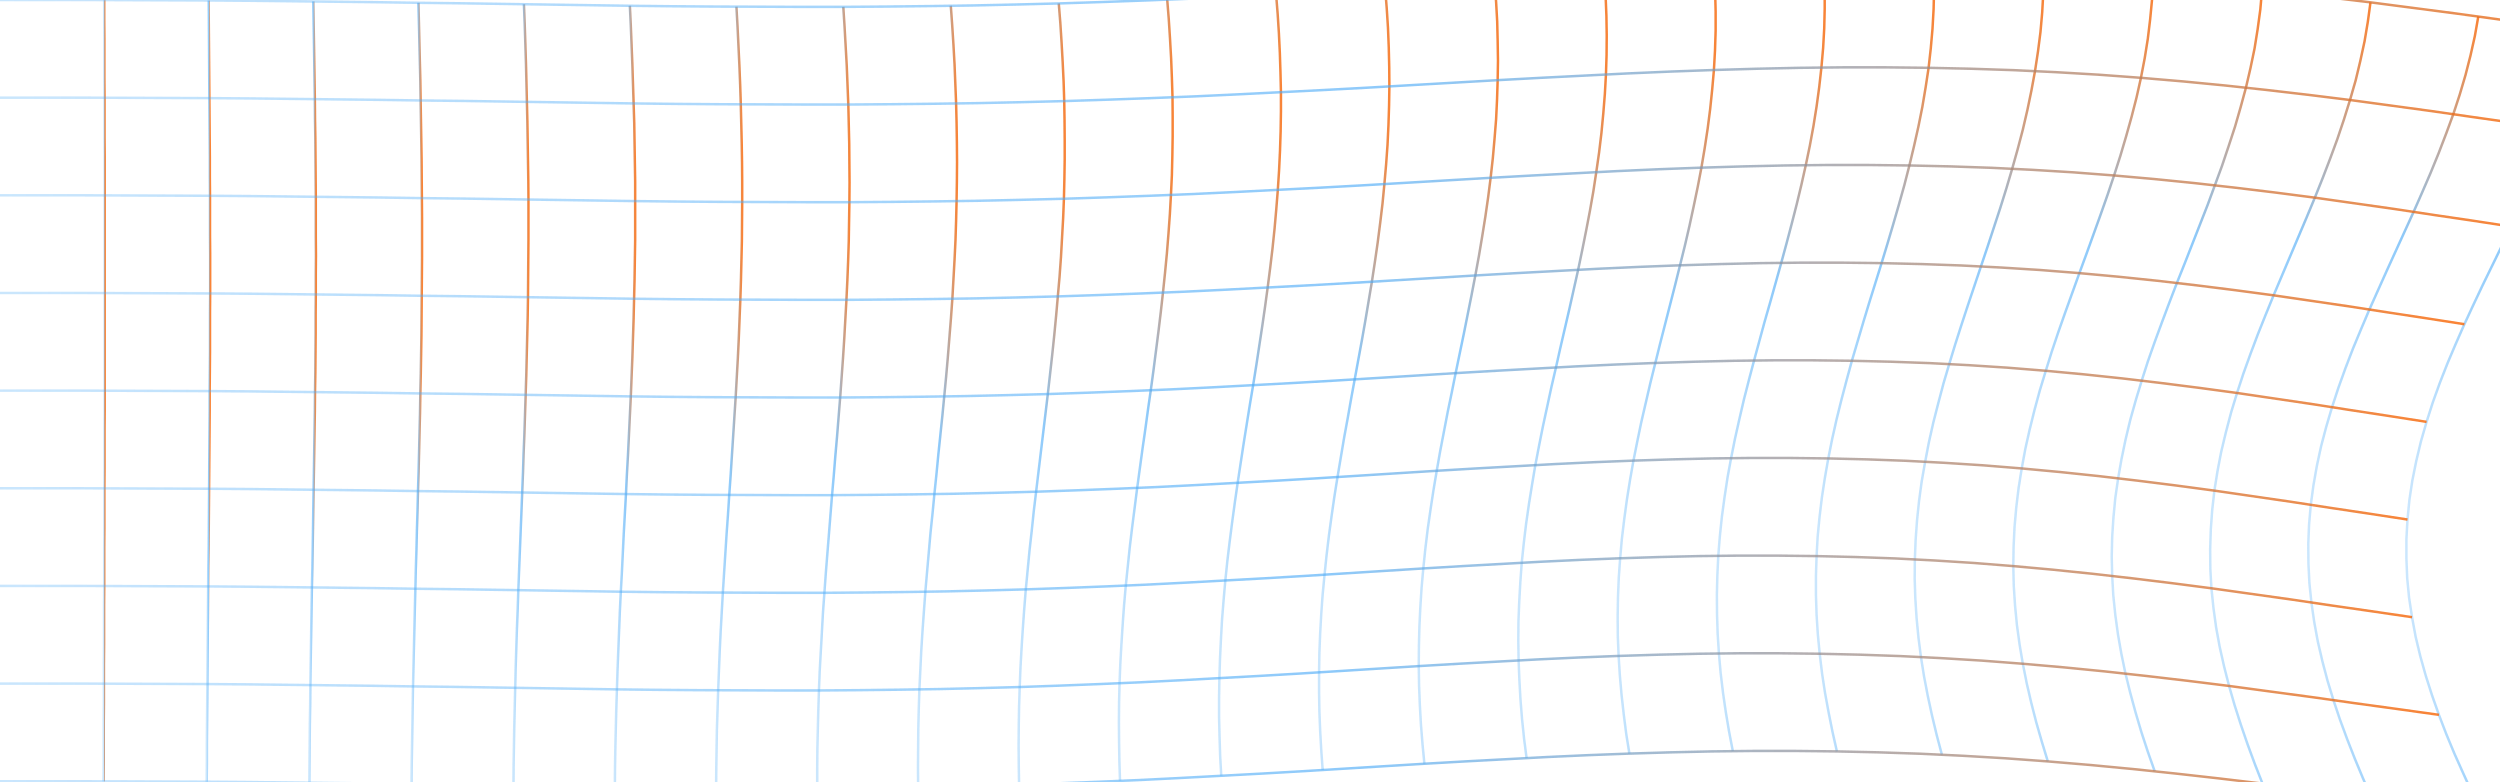
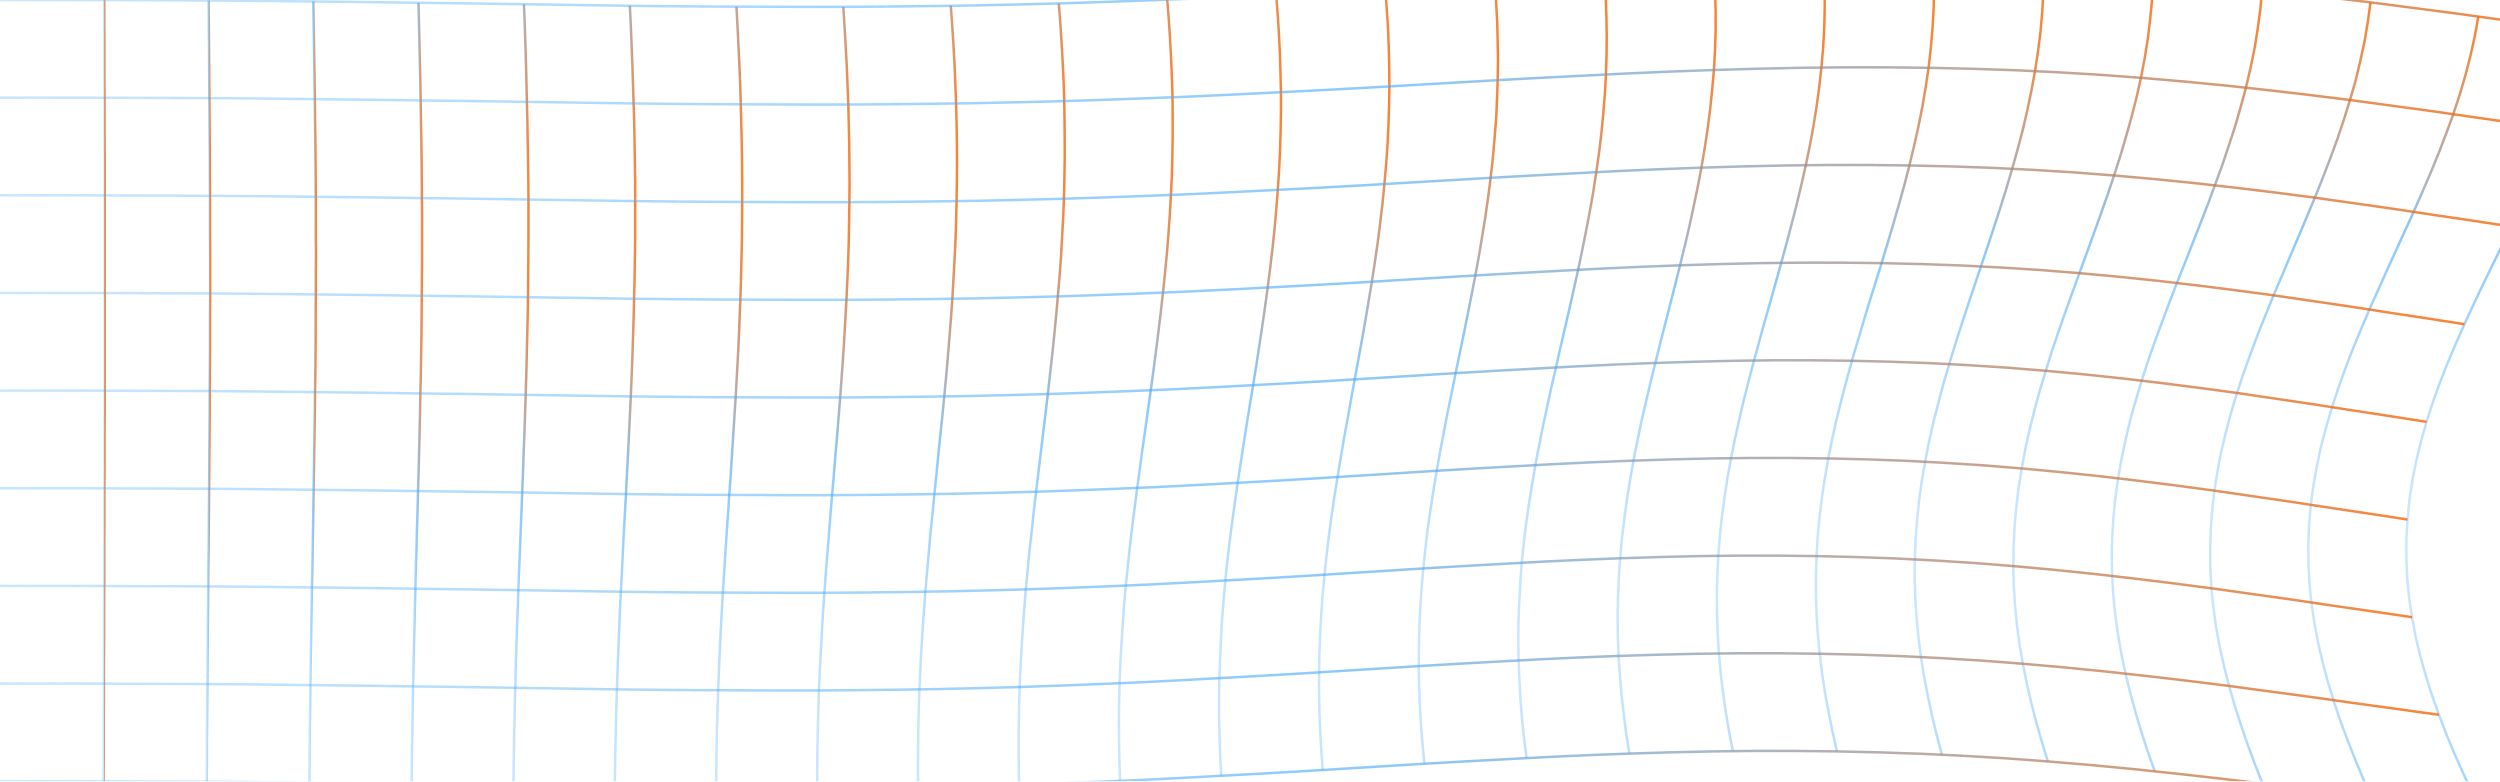
- <svg xmlns="http://www.w3.org/2000/svg" viewBox="0 0 1600 500">
+ <svg xmlns="http://www.w3.org/2000/svg" width="1600" height="500" viewBox="0 0 1600 500" preserveAspectRatio="xMidYMid slice">
  <defs>
    <linearGradient id="grad" x1="0%" y1="0%" x2="100%" y2="0%">
      <stop offset="0%" stop-color="#4dabf7" stop-opacity="0.35" />
      <stop offset="55%" stop-color="#4dabf7" stop-opacity="0.75" />
      <stop offset="100%" stop-color="#f76707" stop-opacity="0.95" />
    </linearGradient>
  </defs>
  <rect width="1600" height="500" fill="none" />
  <path d="M 0.0,0.0 L 0.0,12.5 L 0.0,25.0 L 0.0,37.5 L 0.0,50.0 L 0.0,62.5 L 0.0,75.0 L 0.0,87.5 L 0.0,100.0 L 0.0,112.5 L 0.0,125.0 L 0.0,137.5 L 0.0,150.0 L 0.0,162.5 L 0.0,175.0 L 0.0,187.5 L 0.0,200.0 L 0.0,212.5 L 0.0,225.0 L 0.0,237.5 L 0.0,250.0 L 0.0,262.5 L 0.0,275.0 L 0.0,287.5 L 0.0,300.0 L 0.0,312.5 L 0.0,325.0 L 0.0,337.5 L 0.0,350.0 L 0.0,362.5 L 0.0,375.0 L 0.0,387.5 L 0.0,400.0 L 0.0,412.5 L 0.0,425.0 L 0.0,437.5 L 0.0,450.0 L 0.0,462.5 L 0.0,475.0 L 0.0,487.5 L 0.0,500.0" fill="none" stroke="url(#grad)" stroke-width="1.6" opacity="0.85" />
  <path d="M 66.7,0.1 L 66.7,12.6 L 66.8,25.1 L 66.8,37.6 L 66.8,50.1 L 66.9,62.6 L 66.9,75.1 L 66.9,87.6 L 67.0,100.1 L 67.0,112.6 L 67.0,125.1 L 67.0,137.6 L 67.0,150.1 L 67.0,162.6 L 67.0,175.1 L 67.0,187.6 L 67.0,200.1 L 67.0,212.6 L 67.0,225.1 L 67.0,237.6 L 67.0,250.1 L 67.0,262.6 L 66.9,275.1 L 66.9,287.6 L 66.9,300.1 L 66.8,312.6 L 66.8,325.1 L 66.8,337.6 L 66.7,350.1 L 66.7,362.6 L 66.7,375.1 L 66.6,387.6 L 66.6,400.1 L 66.6,412.6 L 66.5,425.1 L 66.5,437.6 L 66.5,450.1 L 66.4,462.6 L 66.4,475.1 L 66.4,487.6 L 66.3,500.1" fill="none" stroke="url(#grad)" stroke-width="1.6" opacity="0.85" />
  <path d="M 133.5,0.3 L 133.6,12.8 L 133.7,25.3 L 133.8,37.8 L 133.9,50.3 L 134.0,62.8 L 134.1,75.3 L 134.2,87.8 L 134.3,100.3 L 134.3,112.8 L 134.4,125.3 L 134.4,137.8 L 134.4,150.3 L 134.5,162.8 L 134.5,175.3 L 134.5,187.8 L 134.4,200.3 L 134.4,212.8 L 134.4,225.3 L 134.3,237.8 L 134.2,250.3 L 134.2,262.8 L 134.1,275.3 L 134.0,287.8 L 133.9,300.3 L 133.8,312.8 L 133.7,325.3 L 133.6,337.8 L 133.5,350.3 L 133.3,362.8 L 133.2,375.3 L 133.1,387.8 L 133.0,400.3 L 132.9,412.8 L 132.8,425.3 L 132.7,437.8 L 132.6,450.3 L 132.5,462.8 L 132.4,475.3 L 132.4,487.8 L 132.3,500.3" fill="none" stroke="url(#grad)" stroke-width="1.6" opacity="0.85" />
  <path d="M 200.5,0.9 L 200.7,13.4 L 200.9,25.9 L 201.1,38.4 L 201.3,50.9 L 201.5,63.4 L 201.6,75.9 L 201.8,88.4 L 201.9,100.9 L 202.0,113.4 L 202.1,125.9 L 202.1,138.4 L 202.1,150.9 L 202.2,163.4 L 202.1,175.9 L 202.1,188.4 L 202.0,200.9 L 202.0,213.4 L 201.9,225.9 L 201.8,238.4 L 201.6,250.9 L 201.5,263.4 L 201.3,275.9 L 201.1,288.4 L 200.9,300.9 L 200.7,313.4 L 200.5,325.9 L 200.3,338.4 L 200.1,350.9 L 199.9,363.4 L 199.6,375.9 L 199.4,388.4 L 199.2,400.9 L 199.0,413.4 L 198.8,425.9 L 198.6,438.4 L 198.5,450.9 L 198.3,463.4 L 198.2,475.9 L 198.1,488.4 L 198.0,500.9" fill="none" stroke="url(#grad)" stroke-width="1.6" opacity="0.85" />
  <path d="M 267.8,1.8 L 268.1,14.3 L 268.4,26.8 L 268.7,39.3 L 269.0,51.8 L 269.2,64.3 L 269.4,76.8 L 269.6,89.3 L 269.8,101.8 L 269.9,114.3 L 270.0,126.8 L 270.1,139.3 L 270.1,151.8 L 270.1,164.3 L 270.0,176.8 L 269.9,189.3 L 269.8,201.8 L 269.7,214.3 L 269.5,226.8 L 269.3,239.3 L 269.0,251.8 L 268.8,264.3 L 268.5,276.8 L 268.2,289.3 L 267.9,301.8 L 267.5,314.3 L 267.2,326.8 L 266.8,339.3 L 266.5,351.8 L 266.1,364.3 L 265.8,376.8 L 265.5,389.3 L 265.2,401.8 L 264.9,414.3 L 264.6,426.8 L 264.3,439.3 L 264.1,451.8 L 263.9,464.3 L 263.7,476.8 L 263.5,489.3 L 263.4,501.8" fill="none" stroke="url(#grad)" stroke-width="1.6" opacity="0.85" />
  <path d="M 335.3,2.7 L 335.8,15.2 L 336.2,27.7 L 336.6,40.2 L 336.9,52.7 L 337.2,65.2 L 337.5,77.7 L 337.7,90.2 L 337.9,102.7 L 338.1,115.2 L 338.2,127.7 L 338.2,140.2 L 338.2,152.7 L 338.1,165.2 L 338.0,177.7 L 337.9,190.2 L 337.7,202.7 L 337.4,215.2 L 337.1,227.7 L 336.8,240.2 L 336.4,252.7 L 336.0,265.2 L 335.6,277.7 L 335.1,290.2 L 334.7,302.7 L 334.2,315.2 L 333.7,327.7 L 333.2,340.2 L 332.7,352.7 L 332.2,365.2 L 331.7,377.7 L 331.3,390.2 L 330.8,402.7 L 330.4,415.2 L 330.0,427.7 L 329.7,440.2 L 329.4,452.7 L 329.1,465.2 L 328.9,477.7 L 328.7,490.2 L 328.6,502.7" fill="none" stroke="url(#grad)" stroke-width="1.6" opacity="0.85" />
  <path d="M 403.1,3.7 L 403.7,16.2 L 404.2,28.7 L 404.7,41.2 L 405.1,53.7 L 405.5,66.2 L 405.9,78.7 L 406.1,91.2 L 406.3,103.7 L 406.5,116.2 L 406.5,128.7 L 406.5,141.2 L 406.5,153.7 L 406.3,166.2 L 406.1,178.7 L 405.8,191.2 L 405.5,203.7 L 405.1,216.2 L 404.7,228.7 L 404.2,241.2 L 403.7,253.7 L 403.1,266.2 L 402.5,278.7 L 401.9,291.2 L 401.2,303.7 L 400.6,316.2 L 399.9,328.7 L 399.2,341.2 L 398.6,353.7 L 398.0,366.2 L 397.3,378.7 L 396.7,391.2 L 396.2,403.7 L 395.7,416.2 L 395.2,428.7 L 394.8,441.2 L 394.4,453.7 L 394.1,466.2 L 393.8,478.7 L 393.6,491.2 L 393.5,503.7" fill="none" stroke="url(#grad)" stroke-width="1.6" opacity="0.85" />
  <path d="M 471.3,4.3 L 472.0,16.8 L 472.6,29.3 L 473.2,41.8 L 473.7,54.3 L 474.1,66.8 L 474.4,79.3 L 474.7,91.8 L 474.9,104.3 L 475.0,116.8 L 475.0,129.3 L 474.9,141.8 L 474.8,154.3 L 474.5,166.8 L 474.2,179.3 L 473.8,191.8 L 473.3,204.3 L 472.8,216.8 L 472.2,229.3 L 471.5,241.8 L 470.8,254.3 L 470.0,266.8 L 469.2,279.3 L 468.4,291.8 L 467.6,304.3 L 466.7,316.8 L 465.9,329.3 L 465.0,341.8 L 464.2,354.3 L 463.4,366.8 L 462.6,379.3 L 461.9,391.8 L 461.2,404.3 L 460.6,416.8 L 460.1,429.3 L 459.6,441.8 L 459.2,454.3 L 458.8,466.8 L 458.6,479.3 L 458.4,491.8 L 458.3,504.3" fill="none" stroke="url(#grad)" stroke-width="1.6" opacity="0.85" />
  <path d="M 539.7,4.4 L 540.5,16.9 L 541.2,29.4 L 541.9,41.9 L 542.4,54.4 L 542.9,66.9 L 543.2,79.4 L 543.5,91.9 L 543.6,104.4 L 543.7,116.9 L 543.6,129.4 L 543.4,141.9 L 543.2,154.4 L 542.8,166.9 L 542.3,179.4 L 541.7,191.9 L 541.0,204.4 L 540.3,216.9 L 539.5,229.4 L 538.6,241.9 L 537.7,254.4 L 536.7,266.9 L 535.7,279.4 L 534.6,291.9 L 533.6,304.4 L 532.5,316.9 L 531.5,329.4 L 530.5,341.9 L 529.5,354.4 L 528.5,366.9 L 527.6,379.4 L 526.7,391.9 L 526.0,404.4 L 525.3,416.9 L 524.6,429.4 L 524.1,441.9 L 523.7,454.4 L 523.4,466.9 L 523.1,479.4 L 523.0,491.9 L 523.0,504.4" fill="none" stroke="url(#grad)" stroke-width="1.6" opacity="0.85" />
  <path d="M 608.5,3.7 L 609.4,16.2 L 610.2,28.7 L 610.9,41.2 L 611.4,53.7 L 611.9,66.2 L 612.2,78.7 L 612.4,91.2 L 612.5,103.7 L 612.4,116.2 L 612.2,128.7 L 611.9,141.2 L 611.5,153.7 L 610.9,166.2 L 610.2,178.7 L 609.5,191.2 L 608.6,203.7 L 607.6,216.2 L 606.6,228.7 L 605.5,241.2 L 604.3,253.7 L 603.1,266.2 L 601.8,278.7 L 600.5,291.2 L 599.3,303.7 L 598.0,316.2 L 596.8,328.7 L 595.5,341.2 L 594.4,353.7 L 593.3,366.2 L 592.2,378.7 L 591.3,391.2 L 590.4,403.7 L 589.6,416.2 L 589.0,428.7 L 588.4,441.2 L 588.0,453.7 L 587.7,466.2 L 587.6,478.7 L 587.5,491.2 L 587.6,503.7" fill="none" stroke="url(#grad)" stroke-width="1.6" opacity="0.85" />
  <path d="M 677.6,2.2 L 678.6,14.7 L 679.4,27.2 L 680.1,39.7 L 680.7,52.2 L 681.1,64.7 L 681.3,77.2 L 681.4,89.7 L 681.4,102.2 L 681.2,114.7 L 680.9,127.2 L 680.4,139.7 L 679.7,152.2 L 679.0,164.7 L 678.1,177.2 L 677.0,189.7 L 675.9,202.2 L 674.7,214.7 L 673.4,227.2 L 672.0,239.7 L 670.6,252.2 L 669.1,264.7 L 667.6,277.2 L 666.1,289.7 L 664.6,302.2 L 663.1,314.7 L 661.6,327.2 L 660.3,339.7 L 658.9,352.2 L 657.7,364.7 L 656.5,377.2 L 655.5,389.7 L 654.6,402.2 L 653.8,414.7 L 653.1,427.2 L 652.6,439.7 L 652.2,452.2 L 652.0,464.7 L 651.9,477.2 L 652.0,489.7 L 652.2,502.2" fill="none" stroke="url(#grad)" stroke-width="1.6" opacity="0.85" />
  <path d="M 747.0,-0.3 L 748.0,12.2 L 748.8,24.7 L 749.5,37.2 L 750.0,49.7 L 750.4,62.2 L 750.5,74.7 L 750.5,87.2 L 750.3,99.7 L 750.0,112.2 L 749.4,124.7 L 748.7,137.2 L 747.8,149.7 L 746.8,162.2 L 745.6,174.7 L 744.3,187.2 L 742.9,199.7 L 741.4,212.2 L 739.8,224.7 L 738.2,237.2 L 736.5,249.7 L 734.7,262.2 L 733.0,274.7 L 731.2,287.2 L 729.5,299.7 L 727.8,312.2 L 726.2,324.7 L 724.6,337.2 L 723.1,349.7 L 721.8,362.2 L 720.5,374.7 L 719.4,387.2 L 718.5,399.7 L 717.7,412.2 L 717.0,424.7 L 716.5,437.2 L 716.2,449.7 L 716.1,462.2 L 716.2,474.7 L 716.4,487.2 L 716.8,499.7" fill="none" stroke="url(#grad)" stroke-width="1.6" opacity="0.85" />
  <path d="M 816.7,-3.5 L 817.7,9.0 L 818.5,21.5 L 819.1,34.0 L 819.5,46.5 L 819.8,59.0 L 819.8,71.5 L 819.6,84.0 L 819.2,96.5 L 818.6,109.0 L 817.8,121.5 L 816.8,134.0 L 815.7,146.5 L 814.4,159.0 L 812.9,171.5 L 811.3,184.0 L 809.6,196.5 L 807.8,209.0 L 805.9,221.5 L 804.0,234.0 L 802.0,246.5 L 799.9,259.0 L 797.9,271.5 L 795.9,284.0 L 794.0,296.5 L 792.1,309.0 L 790.3,321.5 L 788.6,334.0 L 787.0,346.5 L 785.5,359.0 L 784.2,371.5 L 783.1,384.0 L 782.1,396.5 L 781.4,409.0 L 780.8,421.5 L 780.4,434.0 L 780.2,446.5 L 780.2,459.0 L 780.5,471.5 L 780.9,484.0 L 781.6,496.5" fill="none" stroke="url(#grad)" stroke-width="1.6" opacity="0.85" />
  <path d="M 886.5,-7.2 L 887.5,5.3 L 888.3,17.8 L 888.8,30.3 L 889.1,42.8 L 889.2,55.3 L 889.0,67.8 L 888.6,80.3 L 888.0,92.8 L 887.1,105.3 L 886.0,117.8 L 884.8,130.3 L 883.3,142.8 L 881.7,155.3 L 879.9,167.8 L 878.0,180.3 L 875.9,192.8 L 873.8,205.3 L 871.6,217.8 L 869.3,230.3 L 867.0,242.8 L 864.7,255.3 L 862.5,267.8 L 860.2,280.3 L 858.1,292.8 L 856.0,305.3 L 854.0,317.8 L 852.2,330.3 L 850.5,342.8 L 849.0,355.3 L 847.7,367.8 L 846.5,380.3 L 845.6,392.8 L 844.9,405.3 L 844.4,417.8 L 844.2,430.3 L 844.2,442.8 L 844.4,455.3 L 844.9,467.8 L 845.6,480.3 L 846.5,492.8" fill="none" stroke="url(#grad)" stroke-width="1.6" opacity="0.85" />
  <path d="M 956.6,-11.2 L 957.5,1.3 L 958.2,13.8 L 958.5,26.3 L 958.7,38.8 L 958.5,51.3 L 958.1,63.8 L 957.5,76.3 L 956.5,88.8 L 955.4,101.3 L 954.0,113.8 L 952.4,126.3 L 950.6,138.8 L 948.6,151.3 L 946.5,163.8 L 944.2,176.3 L 941.8,188.8 L 939.3,201.3 L 936.8,213.8 L 934.2,226.3 L 931.6,238.8 L 929.1,251.3 L 926.5,263.8 L 924.1,276.3 L 921.7,288.8 L 919.5,301.3 L 917.4,313.8 L 915.5,326.3 L 913.7,338.8 L 912.2,351.3 L 910.9,363.8 L 909.8,376.3 L 909.0,388.8 L 908.4,401.3 L 908.1,413.8 L 908.0,426.3 L 908.2,438.8 L 908.7,451.3 L 909.4,463.8 L 910.4,476.3 L 911.6,488.8" fill="none" stroke="url(#grad)" stroke-width="1.6" opacity="0.85" />
  <path d="M 1026.8,-14.8 L 1027.6,-2.3 L 1028.1,10.2 L 1028.3,22.7 L 1028.2,35.2 L 1027.8,47.7 L 1027.1,60.2 L 1026.1,72.7 L 1024.9,85.2 L 1023.4,97.7 L 1021.6,110.2 L 1019.7,122.7 L 1017.5,135.2 L 1015.1,147.7 L 1012.6,160.2 L 1010.0,172.7 L 1007.2,185.2 L 1004.4,197.7 L 1001.5,210.2 L 998.6,222.7 L 995.8,235.2 L 992.9,247.7 L 990.2,260.2 L 987.5,272.7 L 985.0,285.2 L 982.6,297.7 L 980.5,310.2 L 978.5,322.7 L 976.7,335.2 L 975.2,347.7 L 973.9,360.2 L 973.0,372.7 L 972.3,385.2 L 971.8,397.7 L 971.7,410.2 L 971.9,422.7 L 972.4,435.2 L 973.1,447.7 L 974.1,460.2 L 975.4,472.7 L 977.0,485.2" fill="none" stroke="url(#grad)" stroke-width="1.6" opacity="0.85" />
  <path d="M 1097.1,-17.7 L 1097.7,-5.2 L 1098.0,7.3 L 1098.0,19.8 L 1097.6,32.3 L 1096.9,44.8 L 1095.8,57.3 L 1094.5,69.8 L 1092.9,82.3 L 1091.0,94.8 L 1088.9,107.3 L 1086.5,119.8 L 1083.9,132.3 L 1081.2,144.8 L 1078.3,157.3 L 1075.2,169.8 L 1072.1,182.3 L 1068.9,194.8 L 1065.7,207.3 L 1062.5,219.8 L 1059.4,232.3 L 1056.3,244.8 L 1053.4,257.3 L 1050.5,269.8 L 1047.9,282.3 L 1045.4,294.8 L 1043.2,307.3 L 1041.2,319.8 L 1039.5,332.3 L 1038.0,344.8 L 1036.9,357.3 L 1036.0,369.8 L 1035.5,382.3 L 1035.3,394.8 L 1035.4,407.3 L 1035.9,419.8 L 1036.7,432.3 L 1037.8,444.8 L 1039.2,457.3 L 1040.8,469.8 L 1042.8,482.3" fill="none" stroke="url(#grad)" stroke-width="1.6" opacity="0.85" />
  <path d="M 1167.5,-19.3 L 1167.8,-6.8 L 1167.8,5.7 L 1167.5,18.2 L 1166.8,30.7 L 1165.7,43.2 L 1164.3,55.7 L 1162.6,68.2 L 1160.6,80.7 L 1158.3,93.2 L 1155.7,105.7 L 1152.9,118.2 L 1149.9,130.7 L 1146.7,143.2 L 1143.4,155.7 L 1140.0,168.2 L 1136.5,180.7 L 1133.0,193.2 L 1129.4,205.7 L 1126.0,218.2 L 1122.6,230.7 L 1119.3,243.2 L 1116.1,255.7 L 1113.2,268.2 L 1110.4,280.7 L 1107.9,293.2 L 1105.6,305.7 L 1103.7,318.2 L 1102.0,330.7 L 1100.7,343.2 L 1099.7,355.7 L 1099.1,368.2 L 1098.8,380.7 L 1098.9,393.2 L 1099.3,405.7 L 1100.1,418.2 L 1101.2,430.7 L 1102.7,443.2 L 1104.5,455.7 L 1106.6,468.2 L 1109.0,480.7" fill="none" stroke="url(#grad)" stroke-width="1.6" opacity="0.85" />
  <path d="M 1237.8,-19.1 L 1237.8,-6.6 L 1237.5,5.9 L 1236.8,18.4 L 1235.7,30.9 L 1234.3,43.4 L 1232.4,55.9 L 1230.3,68.4 L 1227.8,80.9 L 1225.0,93.4 L 1222.0,105.9 L 1218.8,118.4 L 1215.3,130.9 L 1211.7,143.4 L 1208.0,155.9 L 1204.2,168.4 L 1200.3,180.9 L 1196.4,193.4 L 1192.6,205.9 L 1188.9,218.4 L 1185.2,230.9 L 1181.8,243.4 L 1178.5,255.9 L 1175.4,268.4 L 1172.6,280.9 L 1170.1,293.4 L 1167.9,305.9 L 1166.0,318.4 L 1164.5,330.9 L 1163.3,343.4 L 1162.6,355.9 L 1162.2,368.4 L 1162.2,380.9 L 1162.6,393.4 L 1163.4,405.9 L 1164.6,418.4 L 1166.1,430.9 L 1168.0,443.4 L 1170.3,455.9 L 1172.8,468.4 L 1175.6,480.9" fill="none" stroke="url(#grad)" stroke-width="1.6" opacity="0.85" />
  <path d="M 1308.0,-17.0 L 1307.7,-4.5 L 1307.0,8.0 L 1305.9,20.5 L 1304.3,33.0 L 1302.4,45.5 L 1300.1,58.0 L 1297.5,70.5 L 1294.6,83.0 L 1291.3,95.5 L 1287.8,108.0 L 1284.1,120.5 L 1280.2,133.0 L 1276.1,145.5 L 1272.0,158.0 L 1267.8,170.5 L 1263.6,183.0 L 1259.4,195.5 L 1255.3,208.0 L 1251.3,220.5 L 1247.5,233.0 L 1243.8,245.5 L 1240.5,258.0 L 1237.3,270.5 L 1234.5,283.0 L 1232.1,295.5 L 1229.9,308.0 L 1228.2,320.5 L 1226.9,333.0 L 1226.0,345.5 L 1225.5,358.0 L 1225.4,370.5 L 1225.8,383.0 L 1226.6,395.5 L 1227.8,408.0 L 1229.4,420.5 L 1231.4,433.0 L 1233.8,445.5 L 1236.5,458.0 L 1239.5,470.5 L 1242.8,483.0" fill="none" stroke="url(#grad)" stroke-width="1.6" opacity="0.85" />
  <path d="M 1377.9,-12.7 L 1377.3,-0.2 L 1376.1,12.3 L 1374.6,24.8 L 1372.6,37.3 L 1370.2,49.8 L 1367.4,62.3 L 1364.2,74.8 L 1360.7,87.3 L 1357.0,99.8 L 1353.0,112.3 L 1348.8,124.8 L 1344.4,137.3 L 1339.9,149.8 L 1335.4,162.3 L 1330.8,174.8 L 1326.3,187.3 L 1321.8,199.8 L 1317.4,212.3 L 1313.2,224.8 L 1309.3,237.3 L 1305.5,249.8 L 1302.1,262.3 L 1299.0,274.8 L 1296.2,287.3 L 1293.9,299.8 L 1291.9,312.3 L 1290.4,324.8 L 1289.3,337.3 L 1288.7,349.8 L 1288.5,362.3 L 1288.8,374.8 L 1289.6,387.3 L 1290.8,399.8 L 1292.5,412.3 L 1294.6,424.8 L 1297.1,437.3 L 1300.0,449.8 L 1303.2,462.3 L 1306.8,474.8 L 1310.6,487.3" fill="none" stroke="url(#grad)" stroke-width="1.6" opacity="0.85" />
  <path d="M 1447.7,-6.4 L 1446.6,6.1 L 1444.9,18.6 L 1442.9,31.1 L 1440.3,43.6 L 1437.4,56.1 L 1434.0,68.6 L 1430.4,81.1 L 1426.3,93.6 L 1422.1,106.1 L 1417.5,118.6 L 1412.9,131.1 L 1408.0,143.6 L 1403.1,156.1 L 1398.2,168.6 L 1393.2,181.1 L 1388.4,193.6 L 1383.7,206.1 L 1379.1,218.6 L 1374.7,231.1 L 1370.7,243.6 L 1366.9,256.1 L 1363.4,268.6 L 1360.4,281.1 L 1357.8,293.6 L 1355.6,306.1 L 1353.8,318.6 L 1352.6,331.1 L 1351.8,343.6 L 1351.5,356.1 L 1351.8,368.6 L 1352.5,381.1 L 1353.8,393.6 L 1355.5,406.1 L 1357.7,418.6 L 1360.3,431.1 L 1363.4,443.6 L 1366.8,456.1 L 1370.5,468.6 L 1374.6,481.1 L 1379.0,493.6" fill="none" stroke="url(#grad)" stroke-width="1.6" opacity="0.85" />
  <path d="M 1517.1,1.5 L 1515.4,14.0 L 1513.3,26.5 L 1510.6,39.0 L 1507.6,51.5 L 1504.0,64.0 L 1500.1,76.5 L 1495.9,89.0 L 1491.3,101.5 L 1486.5,114.0 L 1481.5,126.5 L 1476.3,139.0 L 1471.0,151.5 L 1465.7,164.0 L 1460.4,176.5 L 1455.1,189.0 L 1450.0,201.5 L 1445.0,214.0 L 1440.3,226.5 L 1435.8,239.0 L 1431.7,251.5 L 1427.9,264.0 L 1424.6,276.5 L 1421.6,289.0 L 1419.2,301.5 L 1417.2,314.0 L 1415.8,326.5 L 1414.9,339.0 L 1414.5,351.5 L 1414.6,364.0 L 1415.3,376.5 L 1416.6,389.0 L 1418.3,401.5 L 1420.6,414.0 L 1423.4,426.5 L 1426.6,439.0 L 1430.2,451.5 L 1434.2,464.0 L 1438.5,476.5 L 1443.1,489.0 L 1448.0,501.5" fill="none" stroke="url(#grad)" stroke-width="1.6" opacity="0.85" />
  <path d="M 1586.1,10.6 L 1583.9,23.1 L 1581.1,35.6 L 1577.9,48.1 L 1574.2,60.6 L 1570.1,73.1 L 1565.5,85.6 L 1560.7,98.1 L 1555.6,110.6 L 1550.2,123.1 L 1544.7,135.6 L 1539.0,148.1 L 1533.3,160.6 L 1527.6,173.1 L 1522.0,185.6 L 1516.4,198.1 L 1511.1,210.6 L 1505.9,223.1 L 1501.1,235.6 L 1496.6,248.1 L 1492.5,260.6 L 1488.8,273.1 L 1485.5,285.6 L 1482.8,298.1 L 1480.6,310.6 L 1478.9,323.1 L 1477.8,335.6 L 1477.3,348.1 L 1477.4,360.6 L 1478.0,373.1 L 1479.3,385.6 L 1481.1,398.1 L 1483.4,410.6 L 1486.3,423.1 L 1489.6,435.6 L 1493.4,448.1 L 1497.6,460.6 L 1502.2,473.1 L 1507.1,485.6 L 1512.3,498.1 L 1517.7,510.6" fill="none" stroke="url(#grad)" stroke-width="1.6" opacity="0.85" />
  <path d="M 1654.6,20.0 L 1651.7,32.5 L 1648.4,45.0 L 1644.5,57.5 L 1640.2,70.0 L 1635.4,82.5 L 1630.3,95.0 L 1624.8,107.5 L 1619.1,120.0 L 1613.3,132.5 L 1607.2,145.0 L 1601.1,157.5 L 1595.0,170.0 L 1588.9,182.5 L 1583.0,195.0 L 1577.2,207.5 L 1571.7,220.0 L 1566.4,232.5 L 1561.5,245.0 L 1557.0,257.5 L 1553.0,270.0 L 1549.4,282.5 L 1546.4,295.0 L 1543.9,307.5 L 1542.0,320.0 L 1540.8,332.5 L 1540.1,345.0 L 1540.1,357.5 L 1540.6,370.0 L 1541.8,382.5 L 1543.7,395.0 L 1546.0,407.5 L 1549.0,420.0 L 1552.5,432.5 L 1556.5,445.0 L 1560.9,457.5 L 1565.7,470.0 L 1570.9,482.5 L 1576.5,495.0 L 1582.2,507.5 L 1588.1,520.0" fill="none" stroke="url(#grad)" stroke-width="1.6" opacity="0.85" />
  <path d="M 0.0,0.0 L 26.7,0.0 L 53.4,0.0 L 80.0,0.1 L 106.8,0.2 L 133.5,0.3 L 160.3,0.5 L 187.1,0.8 L 214.0,1.1 L 240.9,1.4 L 267.8,1.8 L 294.8,2.1 L 321.8,2.5 L 348.8,2.9 L 376.0,3.3 L 403.1,3.7 L 430.3,4.0 L 457.6,4.2 L 484.9,4.3 L 512.3,4.4 L 539.7,4.4 L 567.2,4.2 L 594.7,3.9 L 622.3,3.5 L 649.9,2.9 L 677.6,2.2 L 705.3,1.3 L 733.1,0.3 L 760.9,-0.8 L 788.8,-2.1 L 816.7,-3.5 L 844.6,-4.9 L 872.5,-6.4 L 900.5,-8.0 L 928.6,-9.6 L 956.6,-11.2 L 984.7,-12.7 L 1012.8,-14.1 L 1040.9,-15.5 L 1069.0,-16.7 L 1097.1,-17.7 L 1125.3,-18.5 L 1153.4,-19.1 L 1181.5,-19.4 L 1209.7,-19.4 L 1237.8,-19.1 L 1265.9,-18.5 L 1293.9,-17.6 L 1322.0,-16.3 L 1350.0,-14.7 L 1377.9,-12.7 L 1405.9,-10.4 L 1433.8,-7.8 L 1461.6,-4.9 L 1489.4,-1.8 L 1517.1,1.5 L 1544.7,5.1 L 1572.3,8.7 L 1599.8,12.5 L 1627.2,16.2 L 1654.6,20.0" fill="none" stroke="url(#grad)" stroke-width="1.6" opacity="0.85" />
  <path d="M 0.0,62.5 L 26.7,62.5 L 53.5,62.5 L 80.3,62.6 L 107.1,62.7 L 134.0,62.8 L 161.0,63.0 L 188.0,63.3 L 215.0,63.6 L 242.1,63.9 L 269.2,64.3 L 296.4,64.6 L 323.6,65.0 L 350.9,65.4 L 378.2,65.8 L 405.5,66.2 L 432.9,66.5 L 460.4,66.7 L 487.8,66.8 L 515.3,66.9 L 542.9,66.9 L 570.5,66.7 L 598.1,66.4 L 625.7,66.0 L 653.4,65.4 L 681.1,64.7 L 708.8,63.8 L 736.5,62.8 L 764.2,61.7 L 792.0,60.4 L 819.8,59.0 L 847.5,57.6 L 875.3,56.1 L 903.0,54.5 L 930.8,52.9 L 958.5,51.3 L 986.2,49.8 L 1013.9,48.4 L 1041.6,47.0 L 1069.3,45.8 L 1096.9,44.8 L 1124.4,44.0 L 1152.0,43.4 L 1179.5,43.1 L 1206.9,43.1 L 1234.3,43.4 L 1261.6,44.0 L 1288.8,44.9 L 1316.0,46.2 L 1343.1,47.8 L 1370.2,49.8 L 1397.1,52.1 L 1424.0,54.7 L 1450.8,57.6 L 1477.4,60.7 L 1504.0,64.0 L 1530.5,67.6 L 1556.9,71.2 L 1583.2,75.0 L 1609.3,78.7 L 1635.4,82.5" fill="none" stroke="url(#grad)" stroke-width="1.6" opacity="0.85" />
  <path d="M 0.0,125.0 L 26.7,125.0 L 53.6,125.0 L 80.4,125.1 L 107.4,125.2 L 134.4,125.3 L 161.4,125.5 L 188.5,125.8 L 215.6,126.1 L 242.8,126.4 L 270.0,126.8 L 297.2,127.1 L 324.5,127.5 L 351.8,127.9 L 379.2,128.3 L 406.5,128.7 L 433.9,129.0 L 461.3,129.2 L 488.7,129.3 L 516.2,129.4 L 543.6,129.4 L 571.1,129.2 L 598.5,128.9 L 626.0,128.5 L 653.4,127.9 L 680.9,127.2 L 708.3,126.3 L 735.7,125.3 L 763.1,124.2 L 790.5,122.9 L 817.8,121.5 L 845.1,120.1 L 872.4,118.6 L 899.7,117.0 L 926.8,115.4 L 954.0,113.8 L 981.1,112.3 L 1008.1,110.9 L 1035.1,109.5 L 1062.0,108.3 L 1088.9,107.3 L 1115.7,106.5 L 1142.4,105.9 L 1169.0,105.6 L 1195.6,105.6 L 1222.0,105.9 L 1248.4,106.5 L 1274.7,107.4 L 1300.9,108.7 L 1327.0,110.3 L 1353.0,112.3 L 1378.9,114.6 L 1404.7,117.2 L 1430.4,120.1 L 1456.0,123.2 L 1481.5,126.5 L 1506.8,130.1 L 1532.1,133.7 L 1557.2,137.5 L 1582.3,141.2 L 1607.2,145.0" fill="none" stroke="url(#grad)" stroke-width="1.6" opacity="0.85" />
  <path d="M 0.0,187.5 L 26.8,187.5 L 53.6,187.5 L 80.5,187.6 L 107.5,187.7 L 134.5,187.8 L 161.5,188.0 L 188.6,188.3 L 215.7,188.6 L 242.8,188.9 L 269.9,189.3 L 297.1,189.6 L 324.3,190.0 L 351.5,190.4 L 378.7,190.8 L 405.8,191.2 L 433.0,191.5 L 460.2,191.7 L 487.4,191.8 L 514.6,191.9 L 541.7,191.9 L 568.8,191.7 L 595.9,191.4 L 623.0,191.0 L 650.0,190.4 L 677.0,189.7 L 704.0,188.8 L 730.9,187.8 L 757.8,186.7 L 784.6,185.4 L 811.3,184.0 L 838.0,182.6 L 864.7,181.1 L 891.3,179.5 L 917.8,177.9 L 944.2,176.3 L 970.6,174.8 L 996.9,173.4 L 1023.1,172.0 L 1049.2,170.8 L 1075.2,169.8 L 1101.2,169.0 L 1127.1,168.4 L 1152.9,168.1 L 1178.6,168.1 L 1204.2,168.4 L 1229.7,169.0 L 1255.1,169.9 L 1280.4,171.2 L 1305.7,172.8 L 1330.8,174.8 L 1355.8,177.1 L 1380.8,179.7 L 1405.7,182.6 L 1430.4,185.7 L 1455.1,189.0 L 1479.7,192.6 L 1504.2,196.2 L 1528.6,200.0 L 1552.9,203.7 L 1577.2,207.5" fill="none" stroke="url(#grad)" stroke-width="1.6" opacity="0.85" />
  <path d="M 0.0,250.0 L 26.7,250.0 L 53.6,250.0 L 80.4,250.1 L 107.3,250.2 L 134.2,250.3 L 161.2,250.5 L 188.1,250.8 L 215.1,251.1 L 242.1,251.4 L 269.0,251.8 L 296.0,252.1 L 322.9,252.5 L 349.9,252.9 L 376.8,253.3 L 403.7,253.7 L 430.6,254.0 L 457.4,254.2 L 484.2,254.3 L 511.0,254.4 L 537.7,254.4 L 564.4,254.2 L 591.0,253.9 L 617.6,253.5 L 644.1,252.9 L 670.6,252.2 L 697.0,251.3 L 723.3,250.3 L 749.6,249.2 L 775.8,247.9 L 802.0,246.5 L 828.0,245.1 L 854.1,243.6 L 880.0,242.0 L 905.9,240.4 L 931.6,238.8 L 957.3,237.3 L 983.0,235.9 L 1008.5,234.5 L 1034.0,233.3 L 1059.4,232.3 L 1084.7,231.5 L 1110.0,230.9 L 1135.1,230.6 L 1160.2,230.6 L 1185.2,230.9 L 1210.2,231.5 L 1235.1,232.4 L 1259.9,233.7 L 1284.6,235.3 L 1309.3,237.3 L 1333.9,239.6 L 1358.4,242.2 L 1382.9,245.1 L 1407.3,248.2 L 1431.7,251.5 L 1456.0,255.1 L 1480.3,258.7 L 1504.6,262.5 L 1528.8,266.2 L 1553.0,270.0" fill="none" stroke="url(#grad)" stroke-width="1.6" opacity="0.85" />
  <path d="M 0.0,312.5 L 26.7,312.5 L 53.5,312.5 L 80.2,312.6 L 107.0,312.7 L 133.8,312.8 L 160.6,313.0 L 187.3,313.3 L 214.1,313.6 L 240.8,313.9 L 267.5,314.3 L 294.2,314.6 L 320.9,315.0 L 347.5,315.4 L 374.0,315.8 L 400.6,316.2 L 427.1,316.5 L 453.5,316.7 L 479.9,316.8 L 506.2,316.9 L 532.5,316.9 L 558.8,316.7 L 584.9,316.4 L 611.0,316.0 L 637.1,315.4 L 663.1,314.7 L 689.0,313.8 L 714.9,312.8 L 740.7,311.7 L 766.4,310.4 L 792.1,309.0 L 817.7,307.6 L 843.2,306.1 L 868.7,304.5 L 894.1,302.9 L 919.5,301.3 L 944.8,299.8 L 970.0,298.4 L 995.2,297.0 L 1020.3,295.8 L 1045.4,294.8 L 1070.4,294.0 L 1095.4,293.4 L 1120.3,293.1 L 1145.2,293.1 L 1170.1,293.4 L 1194.9,294.0 L 1219.7,294.9 L 1244.4,296.2 L 1269.2,297.8 L 1293.9,299.8 L 1318.5,302.1 L 1343.2,304.7 L 1367.9,307.6 L 1392.6,310.7 L 1417.2,314.0 L 1441.9,317.6 L 1466.6,321.2 L 1491.3,325.0 L 1516.0,328.7 L 1540.8,332.5" fill="none" stroke="url(#grad)" stroke-width="1.6" opacity="0.85" />
  <path d="M 0.0,375.0 L 26.7,375.0 L 53.3,375.0 L 80.0,375.1 L 106.6,375.2 L 133.2,375.3 L 159.8,375.5 L 186.4,375.8 L 212.9,376.1 L 239.4,376.4 L 265.8,376.8 L 292.2,377.1 L 318.6,377.5 L 344.9,377.9 L 371.1,378.3 L 397.3,378.7 L 423.5,379.0 L 449.6,379.2 L 475.6,379.3 L 501.6,379.4 L 527.6,379.4 L 553.5,379.2 L 579.3,378.9 L 605.1,378.5 L 630.9,377.9 L 656.5,377.2 L 682.2,376.3 L 707.8,375.3 L 733.3,374.2 L 758.8,372.9 L 784.2,371.5 L 809.6,370.1 L 835.0,368.6 L 860.3,367.0 L 885.6,365.4 L 910.9,363.8 L 936.1,362.3 L 961.3,360.9 L 986.5,359.5 L 1011.7,358.3 L 1036.9,357.3 L 1062.0,356.5 L 1087.1,355.9 L 1112.3,355.6 L 1137.4,355.6 L 1162.6,355.9 L 1187.7,356.5 L 1212.9,357.4 L 1238.1,358.7 L 1263.3,360.3 L 1288.5,362.3 L 1313.8,364.6 L 1339.1,367.2 L 1364.5,370.1 L 1389.9,373.2 L 1415.3,376.5 L 1440.9,380.1 L 1466.5,383.7 L 1492.1,387.5 L 1517.8,391.2 L 1543.7,395.0" fill="none" stroke="url(#grad)" stroke-width="1.6" opacity="0.85" />
  <path d="M 0.0,437.5 L 26.6,437.5 L 53.2,437.5 L 79.7,437.6 L 106.2,437.7 L 132.7,437.8 L 159.1,438.0 L 185.5,438.3 L 211.8,438.6 L 238.1,438.9 L 264.3,439.3 L 290.5,439.6 L 316.6,440.0 L 342.7,440.4 L 368.8,440.8 L 394.8,441.2 L 420.7,441.5 L 446.6,441.7 L 472.5,441.8 L 498.3,441.9 L 524.1,441.9 L 549.9,441.7 L 575.6,441.4 L 601.3,441.0 L 626.9,440.4 L 652.6,439.7 L 678.2,438.8 L 703.8,437.8 L 729.3,436.7 L 754.9,435.4 L 780.4,434.0 L 805.9,432.6 L 831.4,431.1 L 857.0,429.5 L 882.5,427.9 L 908.0,426.3 L 933.6,424.8 L 959.1,423.4 L 984.7,422.0 L 1010.3,420.8 L 1035.9,419.8 L 1061.6,419.0 L 1087.2,418.4 L 1113.0,418.1 L 1138.8,418.1 L 1164.6,418.4 L 1190.5,419.0 L 1216.4,419.9 L 1242.4,421.2 L 1268.5,422.8 L 1294.6,424.8 L 1320.8,427.1 L 1347.1,429.7 L 1373.5,432.6 L 1400.0,435.7 L 1426.6,439.0 L 1453.2,442.6 L 1480.0,446.2 L 1506.8,450.0 L 1533.8,453.7 L 1560.9,457.5" fill="none" stroke="url(#grad)" stroke-width="1.6" opacity="0.85" />
  <path d="M 0.0,500.0 L 26.6,500.0 L 53.1,500.0 L 79.6,500.1 L 106.0,500.2 L 132.3,500.3 L 158.6,500.5 L 184.9,500.8 L 211.1,501.1 L 237.3,501.4 L 263.4,501.8 L 289.5,502.1 L 315.5,502.5 L 341.6,502.9 L 367.6,503.3 L 393.5,503.7 L 419.5,504.0 L 445.4,504.2 L 471.3,504.3 L 497.1,504.4 L 523.0,504.4 L 548.8,504.2 L 574.7,503.9 L 600.5,503.5 L 626.4,502.9 L 652.2,502.2 L 678.0,501.3 L 703.9,500.3 L 729.8,499.2 L 755.6,497.9 L 781.6,496.5 L 807.5,495.1 L 833.5,493.6 L 859.5,492.0 L 885.5,490.4 L 911.6,488.8 L 937.7,487.3 L 963.9,485.9 L 990.1,484.5 L 1016.4,483.3 L 1042.8,482.3 L 1069.2,481.5 L 1095.7,480.9 L 1122.3,480.6 L 1148.9,480.6 L 1175.6,480.9 L 1202.4,481.5 L 1229.3,482.4 L 1256.3,483.7 L 1283.4,485.3 L 1310.6,487.3 L 1337.9,489.6 L 1365.2,492.2 L 1392.7,495.1 L 1420.3,498.2 L 1448.0,501.5 L 1475.8,505.1 L 1503.7,508.7 L 1531.7,512.5 L 1559.9,516.2 L 1588.1,520.0" fill="none" stroke="url(#grad)" stroke-width="1.6" opacity="0.85" />
</svg>
